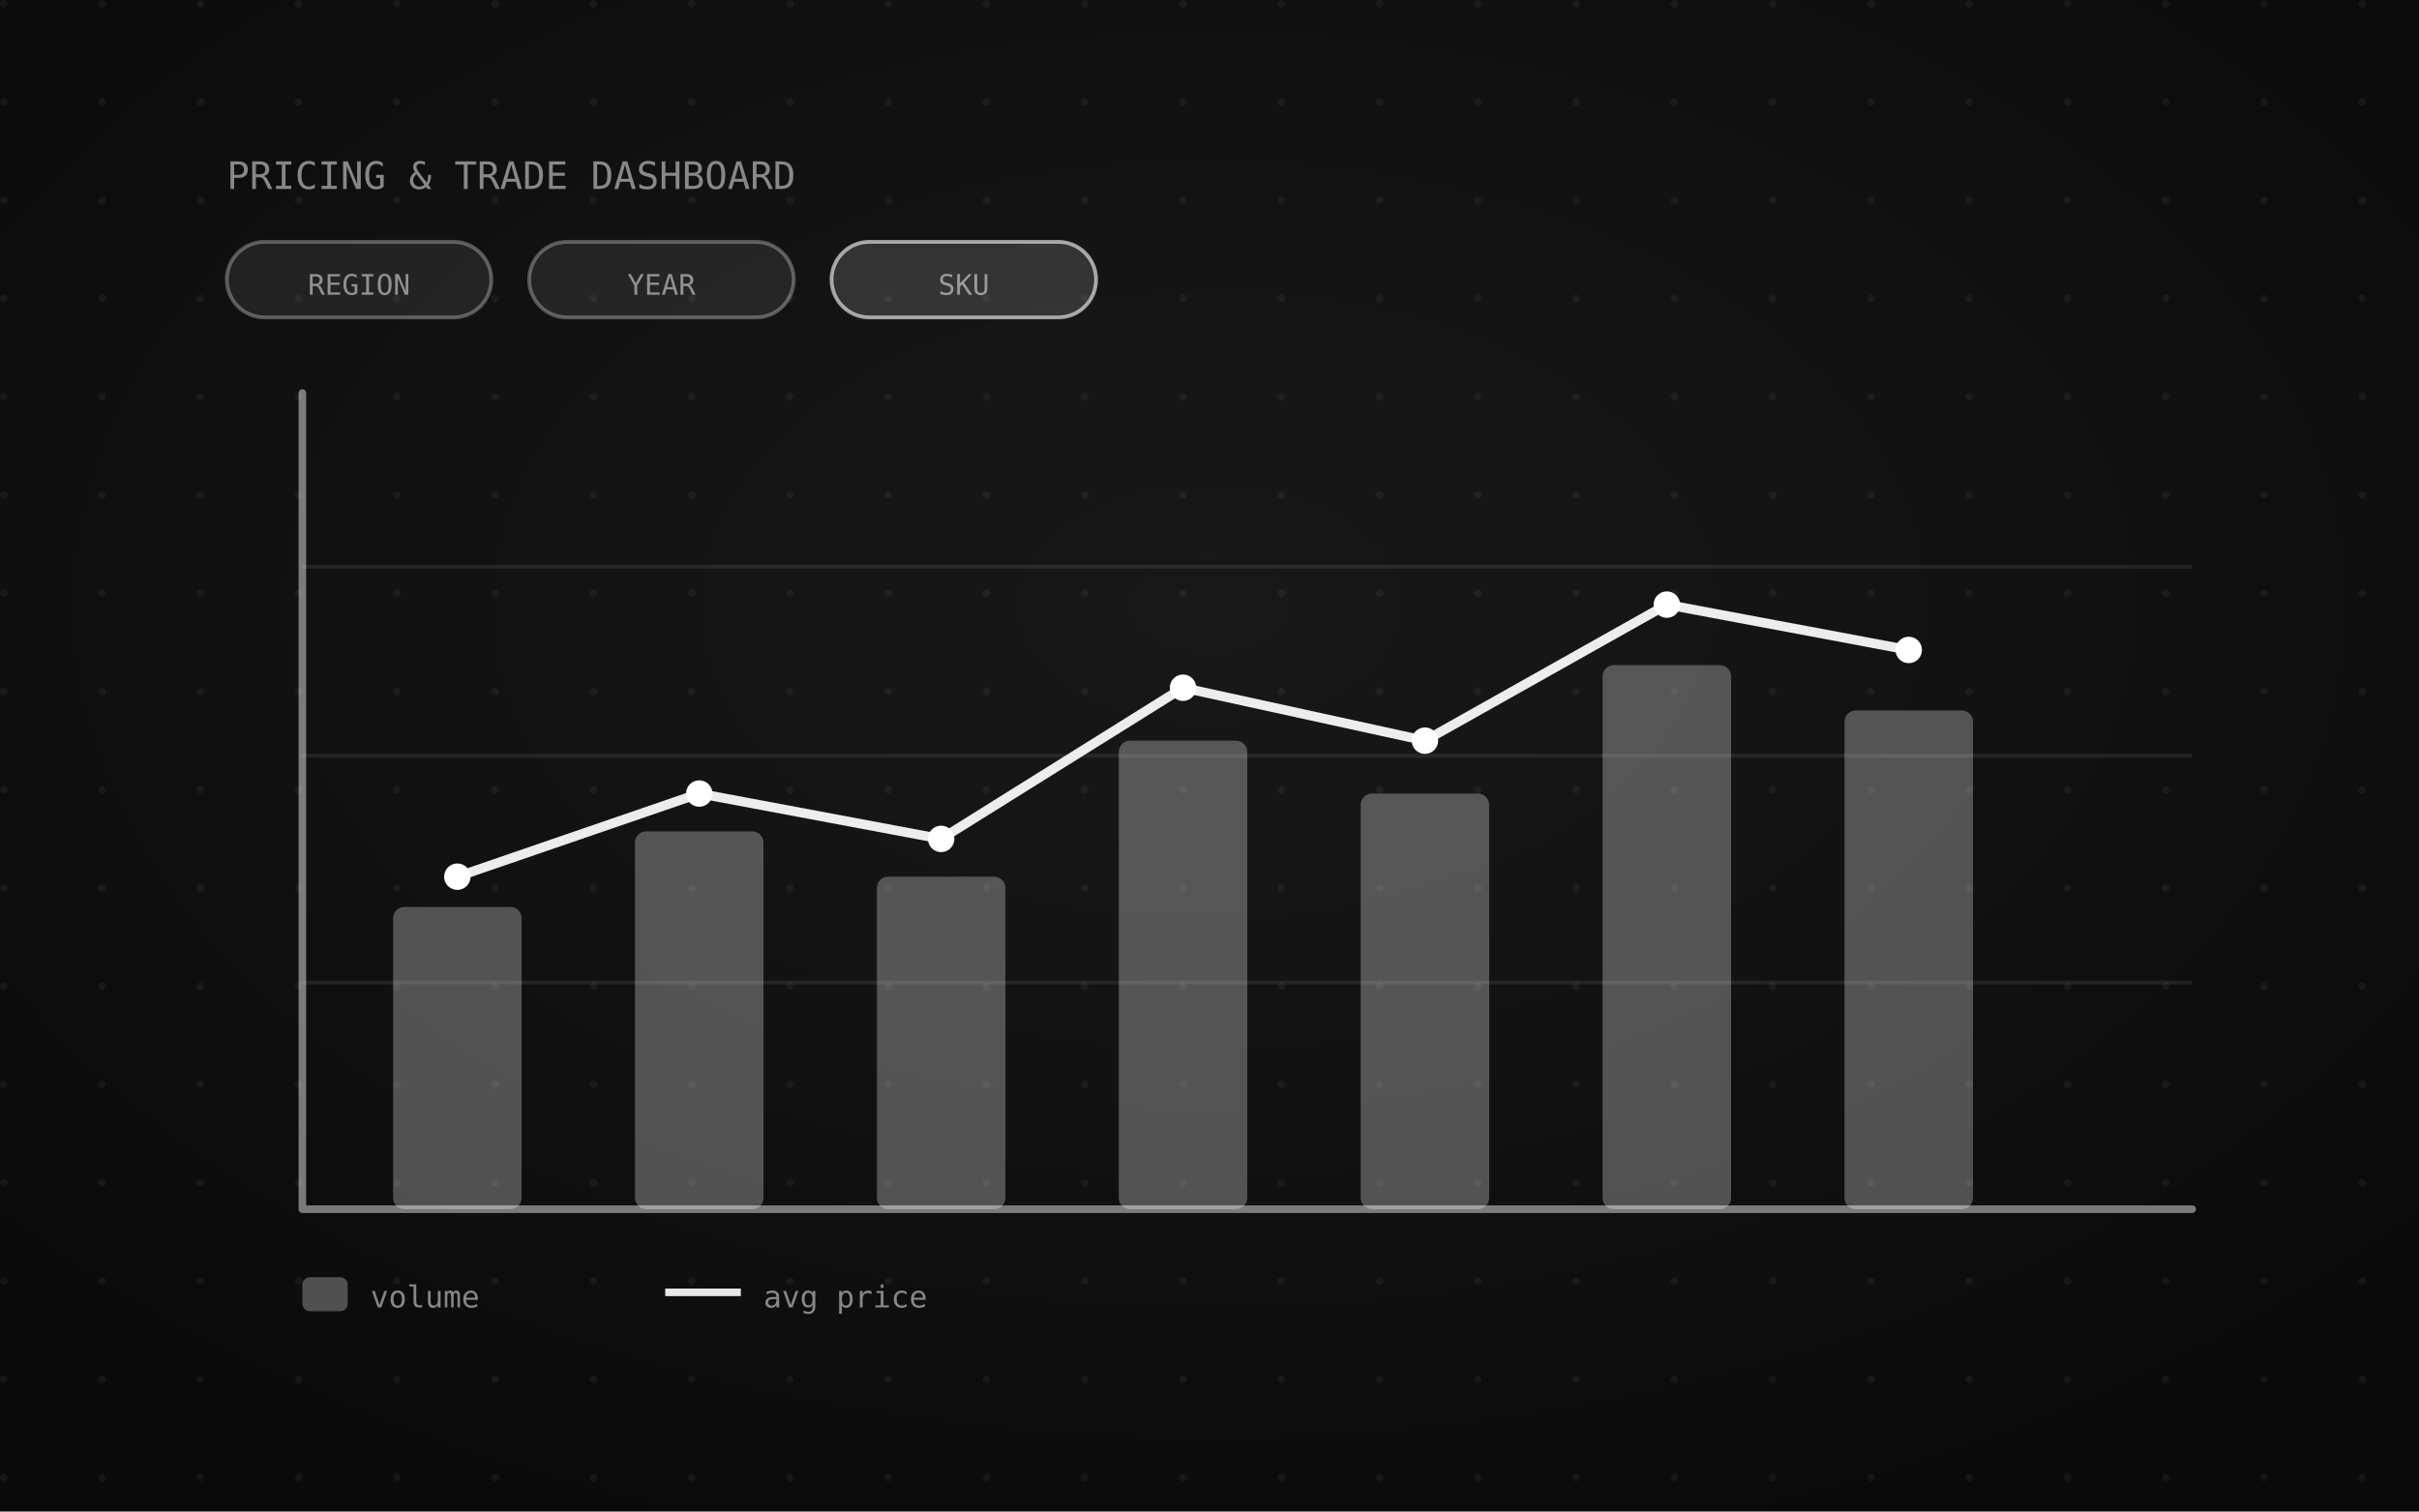
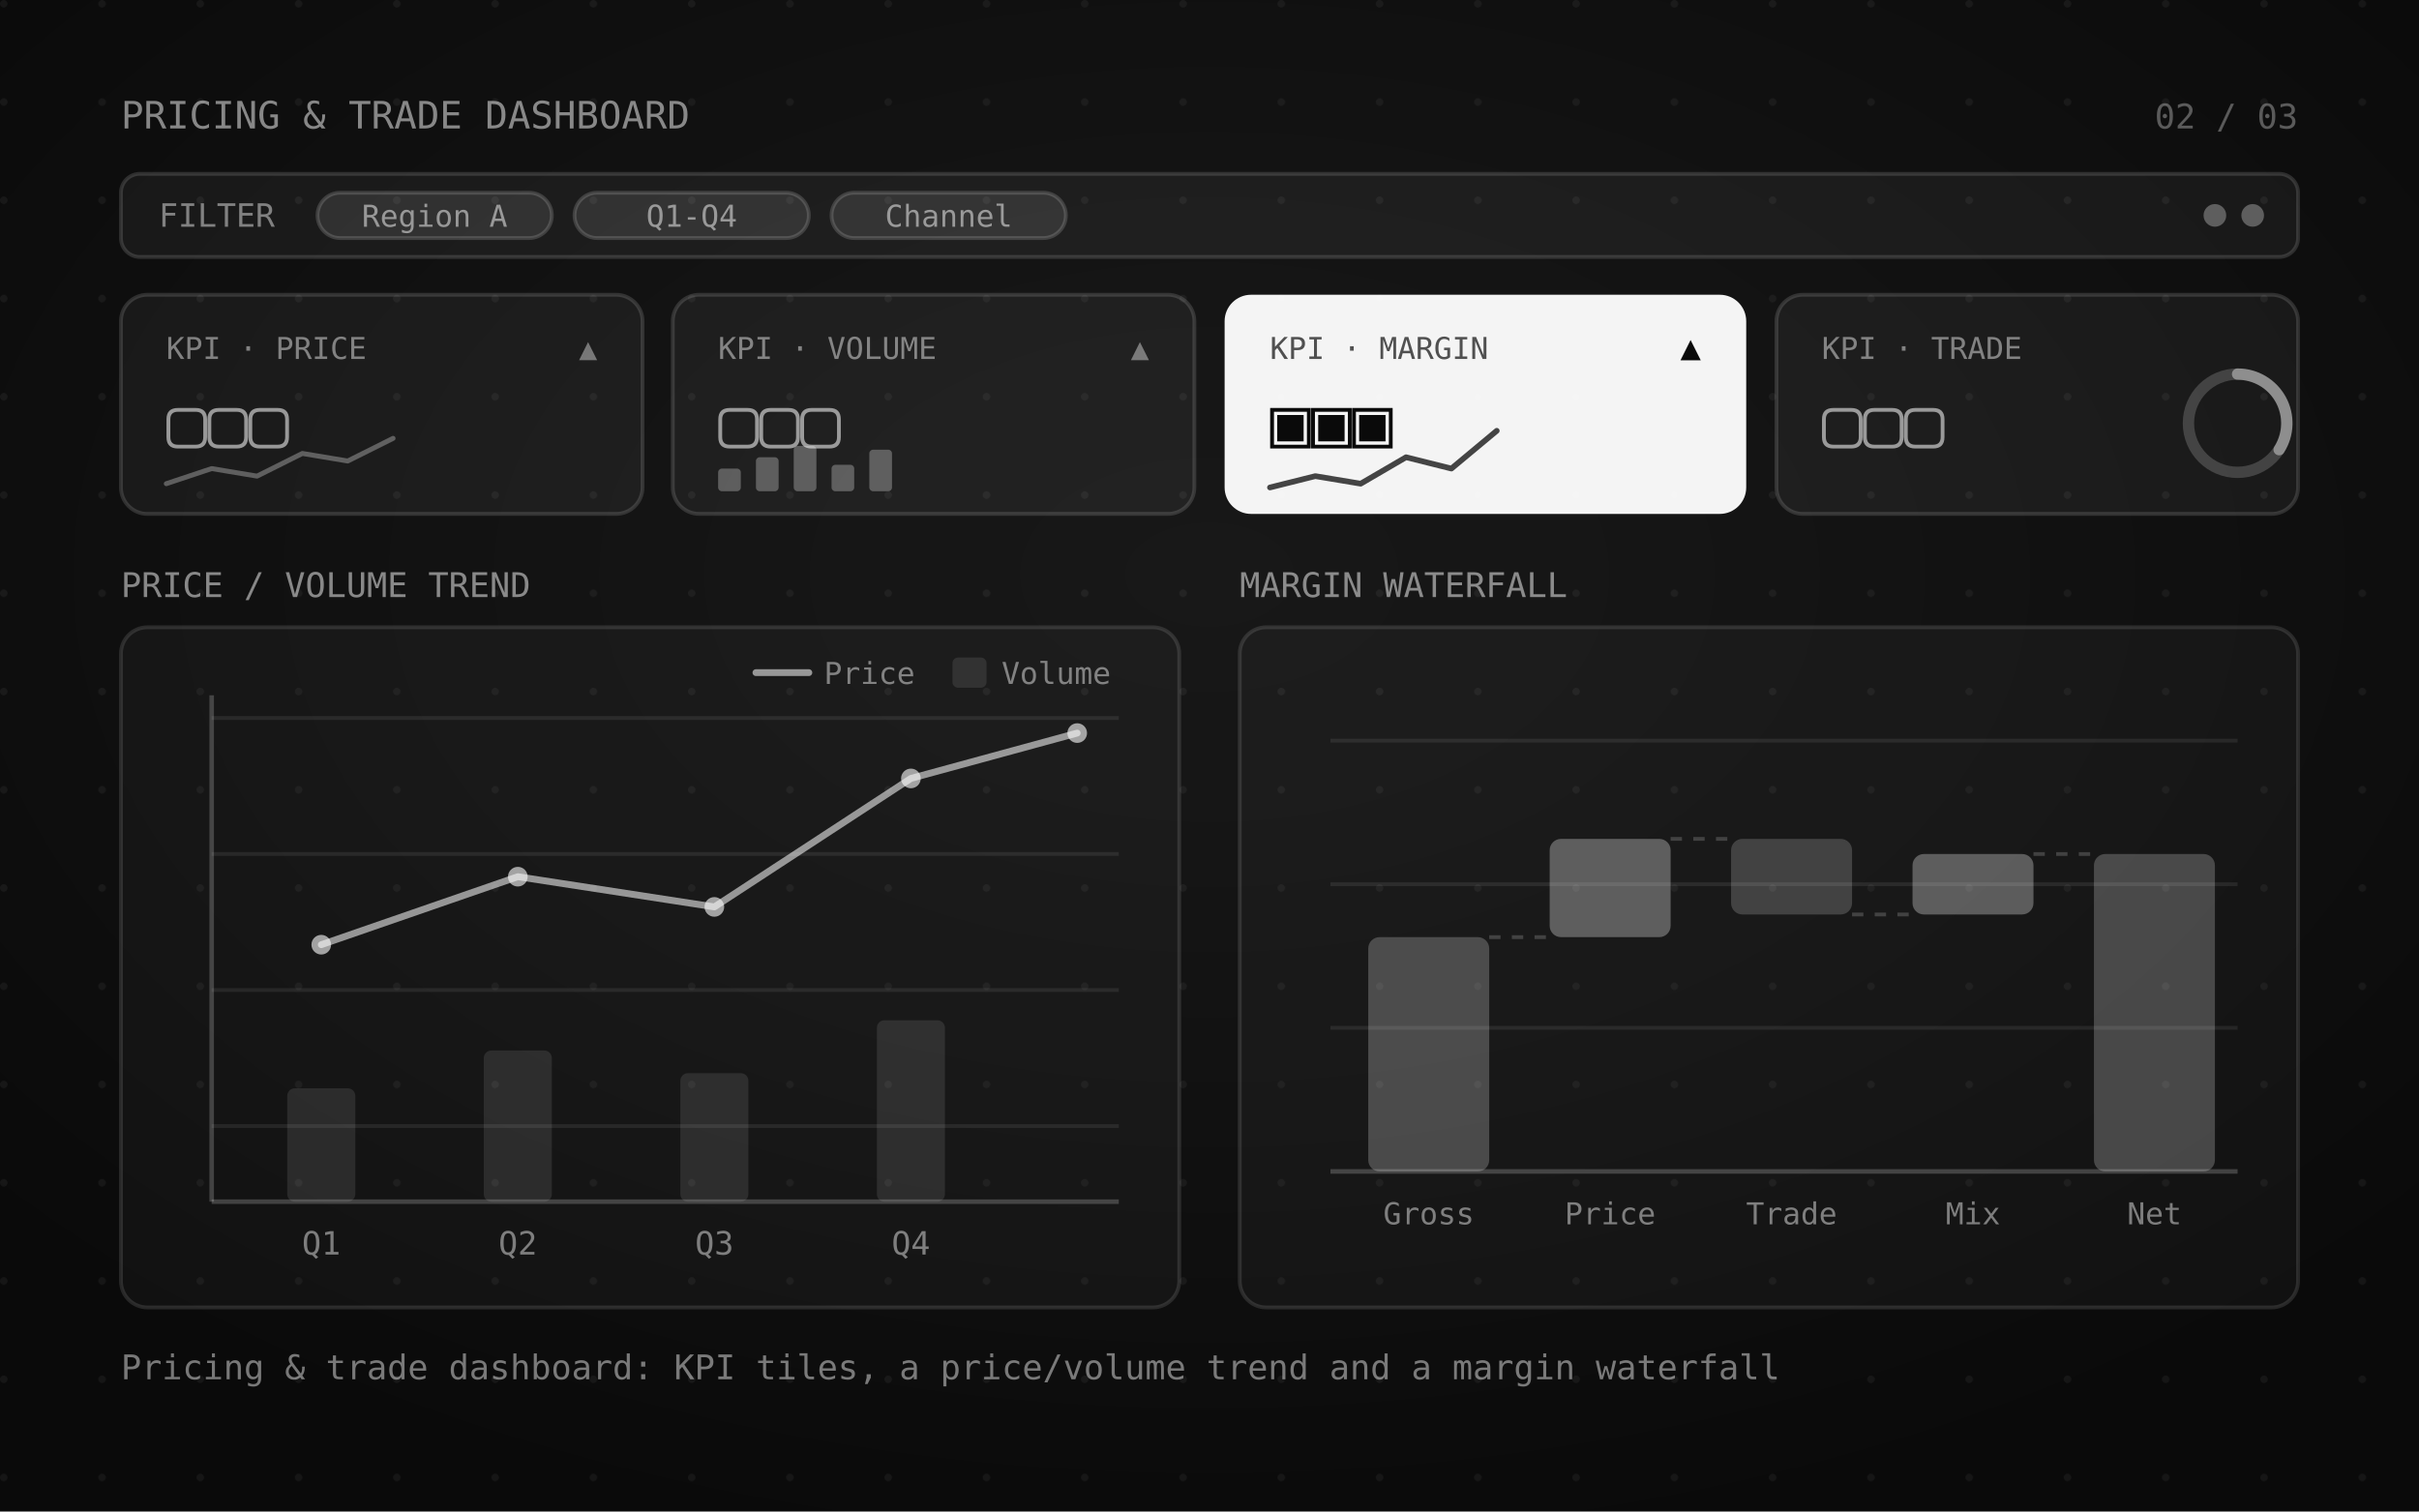
- <svg xmlns="http://www.w3.org/2000/svg" viewBox="0 0 640 400" role="img" aria-label="Pricing and trade dashboard: combined bar and line chart with filters">
+ <svg xmlns="http://www.w3.org/2000/svg" viewBox="0 0 640 400" role="img" aria-label="Pricing and trade dashboard mock: a row of KPI tiles with one emphasized, a price and volume trend line, and a margin waterfall">
  <defs>
-     <pattern id="co2" width="26" height="26" patternUnits="userSpaceOnUse">
+     <pattern id="g" width="26" height="26" patternUnits="userSpaceOnUse">
      <circle cx="1" cy="1" r="1" fill="#fff" fill-opacity="0.05" />
    </pattern>
-     <radialGradient id="co2v" cx="50%" cy="40%" r="66%">
+     <radialGradient id="gv" cx="50%" cy="38%" r="66%">
      <stop offset="0%" stop-color="#fff" stop-opacity="0.06" />
      <stop offset="100%" stop-color="#fff" stop-opacity="0" />
    </radialGradient>
  </defs>
  <rect width="640" height="400" fill="#0a0a0a" />
-   <rect width="640" height="400" fill="url(#co2)" />
-   <rect width="640" height="400" fill="url(#co2v)" />
-   <text x="60" y="50" font-family="'JetBrains Mono',monospace" font-size="10" fill="#fff" fill-opacity="0.5">PRICING &amp; TRADE DASHBOARD</text>
-   <g>
-     <rect x="60" y="64" width="70" height="20" rx="10" fill="#fff" fill-opacity="0.08" stroke="#fff" stroke-opacity="0.3" />
-     <rect x="140" y="64" width="70" height="20" rx="10" fill="#fff" fill-opacity="0.08" stroke="#fff" stroke-opacity="0.3" />
-     <rect x="220" y="64" width="70" height="20" rx="10" fill="#fff" fill-opacity="0.14" stroke="#fff" stroke-opacity="0.6" />
-   </g>
-   <g font-family="'JetBrains Mono',monospace" font-size="7.5" fill="#fff" fill-opacity="0.5" text-anchor="middle">
-     <text x="95" y="78">REGION</text>
-     <text x="175" y="78">YEAR</text>
-     <text x="255" y="78">SKU</text>
-   </g>
-   <path d="M80 320 H580 M80 320 V104" stroke="#fff" stroke-opacity="0.45" stroke-width="2" fill="none" stroke-linecap="round" />
-   <g stroke="#fff" stroke-opacity="0.08" stroke-width="1">
-     <path d="M80 260 H580" />
-     <path d="M80 200 H580" />
-     <path d="M80 150 H580" />
-   </g>
-   <g fill="#fff" fill-opacity="0.28">
-     <rect x="104" y="240" width="34" height="80" rx="3" />
-     <rect x="168" y="220" width="34" height="100" rx="3" />
-     <rect x="232" y="232" width="34" height="88" rx="3" />
-     <rect x="296" y="196" width="34" height="124" rx="3" />
-     <rect x="360" y="210" width="34" height="110" rx="3" />
-     <rect x="424" y="176" width="34" height="144" rx="3" />
-     <rect x="488" y="188" width="34" height="132" rx="3" />
-   </g>
-   <path d="M121 232 L 185 210 L 249 222 L 313 182 L 377 196 L 441 160 L 505 172" stroke="#fff" stroke-opacity="0.92" stroke-width="2.5" fill="none" stroke-linecap="round" stroke-linejoin="round" />
-   <g fill="#fff">
-     <circle cx="121" cy="232" r="3.5" />
-     <circle cx="185" cy="210" r="3.5" />
-     <circle cx="249" cy="222" r="3.5" />
-     <circle cx="313" cy="182" r="3.5" />
-     <circle cx="377" cy="196" r="3.5" />
-     <circle cx="441" cy="160" r="3.5" />
-     <circle cx="505" cy="172" r="3.5" />
-   </g>
-   <g font-family="'JetBrains Mono',monospace" font-size="8" fill="#fff" fill-opacity="0.5">
-     <rect x="80" y="338" width="12" height="9" rx="2" fill="#fff" fill-opacity="0.28" />
-     <text x="98" y="346">volume</text>
-     <line x1="176" y1="342" x2="196" y2="342" stroke="#fff" stroke-opacity="0.9" stroke-width="2" />
-     <text x="202" y="346">avg price</text>
-   </g>
+   <rect width="640" height="400" fill="url(#g)" />
+   <rect width="640" height="400" fill="url(#gv)" />
+   <text x="32" y="34" font-family="'JetBrains Mono',monospace" font-size="10" fill="#fff" fill-opacity="0.5">PRICING &amp; TRADE DASHBOARD</text>
+   <text x="608" y="34" text-anchor="end" font-family="'JetBrains Mono',monospace" font-size="9" fill="#fff" fill-opacity="0.32">02 / 03</text>
+   <rect x="32" y="46" width="576" height="22" rx="5" fill="#fff" fill-opacity="0.05" stroke="#fff" stroke-opacity="0.14" stroke-width="1" />
+   <text x="42" y="60" font-family="'JetBrains Mono',monospace" font-size="8.5" fill="#fff" fill-opacity="0.45">FILTER</text>
+   <rect x="84" y="51" width="62" height="12" rx="6" fill="#fff" fill-opacity="0.10" stroke="#fff" stroke-opacity="0.16" stroke-width="1" />
+   <text x="115" y="60" text-anchor="middle" font-family="'JetBrains Mono',monospace" font-size="8" fill="#fff" fill-opacity="0.5">Region A</text>
+   <rect x="152" y="51" width="62" height="12" rx="6" fill="#fff" fill-opacity="0.10" stroke="#fff" stroke-opacity="0.16" stroke-width="1" />
+   <text x="183" y="60" text-anchor="middle" font-family="'JetBrains Mono',monospace" font-size="8" fill="#fff" fill-opacity="0.5">Q1-Q4</text>
+   <rect x="220" y="51" width="62" height="12" rx="6" fill="#fff" fill-opacity="0.10" stroke="#fff" stroke-opacity="0.16" stroke-width="1" />
+   <text x="251" y="60" text-anchor="middle" font-family="'JetBrains Mono',monospace" font-size="8" fill="#fff" fill-opacity="0.5">Channel</text>
+   <circle cx="596" cy="57" r="3" fill="#fff" fill-opacity="0.3" />
+   <circle cx="586" cy="57" r="3" fill="#fff" fill-opacity="0.3" />
+   <rect x="32" y="78" width="138" height="58" rx="7" fill="#fff" fill-opacity="0.05" stroke="#fff" stroke-opacity="0.14" stroke-width="1" />
+   <text x="44" y="95" font-family="'JetBrains Mono',monospace" font-size="8" fill="#fff" fill-opacity="0.45">KPI · PRICE</text>
+   <text x="44" y="118" font-family="'JetBrains Mono',monospace" font-size="18" fill="#fff" fill-opacity="0.55">▢▢▢</text>
+   <polyline points="44,128 56,124 68,126 80,120 92,122 104,116" fill="none" stroke="#fff" stroke-opacity="0.3" stroke-width="1.3" stroke-linecap="round" stroke-linejoin="round" />
+   <text x="158" y="95" text-anchor="end" font-family="'JetBrains Mono',monospace" font-size="8" fill="#fff" fill-opacity="0.4">▲</text>
+   <rect x="178" y="78" width="138" height="58" rx="7" fill="#fff" fill-opacity="0.05" stroke="#fff" stroke-opacity="0.14" stroke-width="1" />
+   <text x="190" y="95" font-family="'JetBrains Mono',monospace" font-size="8" fill="#fff" fill-opacity="0.45">KPI · VOLUME</text>
+   <text x="190" y="118" font-family="'JetBrains Mono',monospace" font-size="18" fill="#fff" fill-opacity="0.55">▢▢▢</text>
+   <rect x="190" y="124" width="6" height="6" rx="1" fill="#fff" fill-opacity="0.28" />
+   <rect x="200" y="121" width="6" height="9" rx="1" fill="#fff" fill-opacity="0.28" />
+   <rect x="210" y="118" width="6" height="12" rx="1" fill="#fff" fill-opacity="0.28" />
+   <rect x="220" y="123" width="6" height="7" rx="1" fill="#fff" fill-opacity="0.28" />
+   <rect x="230" y="119" width="6" height="11" rx="1" fill="#fff" fill-opacity="0.28" />
+   <text x="304" y="95" text-anchor="end" font-family="'JetBrains Mono',monospace" font-size="8" fill="#fff" fill-opacity="0.4">▲</text>
+   <rect x="324" y="78" width="138" height="58" rx="7" fill="#fff" fill-opacity="0.95" />
+   <text x="336" y="95" font-family="'JetBrains Mono',monospace" font-size="8" fill="#0a0a0a" fill-opacity="0.7">KPI · MARGIN</text>
+   <text x="336" y="118" font-family="'JetBrains Mono',monospace" font-size="18" fill="#0a0a0a">▣▣▣</text>
+   <polyline points="336,129 348,126 360,128 372,121 384,124 396,114" fill="none" stroke="#0a0a0a" stroke-opacity="0.75" stroke-width="1.5" stroke-linecap="round" stroke-linejoin="round" />
+   <text x="450" y="95" text-anchor="end" font-family="'JetBrains Mono',monospace" font-size="9" fill="#0a0a0a">▲</text>
+   <rect x="470" y="78" width="138" height="58" rx="7" fill="#fff" fill-opacity="0.05" stroke="#fff" stroke-opacity="0.14" stroke-width="1" />
+   <text x="482" y="95" font-family="'JetBrains Mono',monospace" font-size="8" fill="#fff" fill-opacity="0.45">KPI · TRADE</text>
+   <text x="482" y="118" font-family="'JetBrains Mono',monospace" font-size="18" fill="#fff" fill-opacity="0.55">▢▢▢</text>
+   <circle cx="592" cy="112" r="13" fill="none" stroke="#fff" stroke-opacity="0.18" stroke-width="3" />
+   <path d="M 592 99 A 13 13 0 0 1 603 119" fill="none" stroke="#fff" stroke-opacity="0.4" stroke-width="3" stroke-linecap="round" />
+   <text x="32" y="158" font-family="'JetBrains Mono',monospace" font-size="9" fill="#fff" fill-opacity="0.5">PRICE / VOLUME TREND</text>
+   <rect x="32" y="166" width="280" height="180" rx="7" fill="#fff" fill-opacity="0.03" stroke="#fff" stroke-opacity="0.12" stroke-width="1" />
+   <line x1="56" y1="190" x2="296" y2="190" stroke="#fff" stroke-opacity="0.08" stroke-width="1" />
+   <line x1="56" y1="226" x2="296" y2="226" stroke="#fff" stroke-opacity="0.08" stroke-width="1" />
+   <line x1="56" y1="262" x2="296" y2="262" stroke="#fff" stroke-opacity="0.08" stroke-width="1" />
+   <line x1="56" y1="298" x2="296" y2="298" stroke="#fff" stroke-opacity="0.08" stroke-width="1" />
+   <line x1="56" y1="184" x2="56" y2="318" stroke="#fff" stroke-opacity="0.2" stroke-width="1.2" />
+   <line x1="56" y1="318" x2="296" y2="318" stroke="#fff" stroke-opacity="0.2" stroke-width="1.2" />
+   <rect x="76" y="288" width="18" height="30" rx="2" fill="#fff" fill-opacity="0.10" />
+   <rect x="128" y="278" width="18" height="40" rx="2" fill="#fff" fill-opacity="0.10" />
+   <rect x="180" y="284" width="18" height="34" rx="2" fill="#fff" fill-opacity="0.10" />
+   <rect x="232" y="270" width="18" height="48" rx="2" fill="#fff" fill-opacity="0.10" />
+   <polyline points="85,250 137,232 189,240 241,206 285,194" fill="none" stroke="#fff" stroke-opacity="0.55" stroke-width="1.8" stroke-linecap="round" stroke-linejoin="round" />
+   <circle cx="85" cy="250" r="2.6" fill="#fff" fill-opacity="0.6" />
+   <circle cx="137" cy="232" r="2.6" fill="#fff" fill-opacity="0.6" />
+   <circle cx="189" cy="240" r="2.6" fill="#fff" fill-opacity="0.6" />
+   <circle cx="241" cy="206" r="2.6" fill="#fff" fill-opacity="0.6" />
+   <circle cx="285" cy="194" r="2.6" fill="#fff" fill-opacity="0.6" />
+   <text x="85" y="332" text-anchor="middle" font-family="'JetBrains Mono',monospace" font-size="8.5" fill="#fff" fill-opacity="0.45">Q1</text>
+   <text x="137" y="332" text-anchor="middle" font-family="'JetBrains Mono',monospace" font-size="8.5" fill="#fff" fill-opacity="0.45">Q2</text>
+   <text x="189" y="332" text-anchor="middle" font-family="'JetBrains Mono',monospace" font-size="8.5" fill="#fff" fill-opacity="0.45">Q3</text>
+   <text x="241" y="332" text-anchor="middle" font-family="'JetBrains Mono',monospace" font-size="8.5" fill="#fff" fill-opacity="0.45">Q4</text>
+   <line x1="200" y1="178" x2="214" y2="178" stroke="#fff" stroke-opacity="0.55" stroke-width="1.8" stroke-linecap="round" />
+   <text x="218" y="181" font-family="'JetBrains Mono',monospace" font-size="8" fill="#fff" fill-opacity="0.45">Price</text>
+   <rect x="252" y="174" width="9" height="8" rx="1.5" fill="#fff" fill-opacity="0.10" />
+   <text x="265" y="181" font-family="'JetBrains Mono',monospace" font-size="8" fill="#fff" fill-opacity="0.45">Volume</text>
+   <text x="328" y="158" font-family="'JetBrains Mono',monospace" font-size="9" fill="#fff" fill-opacity="0.5">MARGIN WATERFALL</text>
+   <rect x="328" y="166" width="280" height="180" rx="7" fill="#fff" fill-opacity="0.03" stroke="#fff" stroke-opacity="0.12" stroke-width="1" />
+   <line x1="352" y1="196" x2="592" y2="196" stroke="#fff" stroke-opacity="0.08" stroke-width="1" />
+   <line x1="352" y1="234" x2="592" y2="234" stroke="#fff" stroke-opacity="0.08" stroke-width="1" />
+   <line x1="352" y1="272" x2="592" y2="272" stroke="#fff" stroke-opacity="0.08" stroke-width="1" />
+   <line x1="352" y1="310" x2="592" y2="310" stroke="#fff" stroke-opacity="0.2" stroke-width="1.2" />
+   <rect x="362" y="248" width="32" height="62" rx="3" fill="#fff" fill-opacity="0.22" />
+   <rect x="410" y="222" width="32" height="26" rx="3" fill="#fff" fill-opacity="0.3" />
+   <line x1="394" y1="248" x2="410" y2="248" stroke="#fff" stroke-opacity="0.18" stroke-width="1" stroke-dasharray="3 3" />
+   <rect x="458" y="222" width="32" height="20" rx="3" fill="#fff" fill-opacity="0.18" />
+   <line x1="442" y1="222" x2="458" y2="222" stroke="#fff" stroke-opacity="0.18" stroke-width="1" stroke-dasharray="3 3" />
+   <rect x="506" y="226" width="32" height="16" rx="3" fill="#fff" fill-opacity="0.3" />
+   <line x1="490" y1="242" x2="506" y2="242" stroke="#fff" stroke-opacity="0.18" stroke-width="1" stroke-dasharray="3 3" />
+   <rect x="554" y="226" width="32" height="84" rx="3" fill="#fff" fill-opacity="0.22" />
+   <line x1="538" y1="226" x2="554" y2="226" stroke="#fff" stroke-opacity="0.18" stroke-width="1" stroke-dasharray="3 3" />
+   <text x="378" y="324" text-anchor="middle" font-family="'JetBrains Mono',monospace" font-size="8" fill="#fff" fill-opacity="0.45">Gross</text>
+   <text x="426" y="324" text-anchor="middle" font-family="'JetBrains Mono',monospace" font-size="8" fill="#fff" fill-opacity="0.45">Price</text>
+   <text x="474" y="324" text-anchor="middle" font-family="'JetBrains Mono',monospace" font-size="8" fill="#fff" fill-opacity="0.45">Trade</text>
+   <text x="522" y="324" text-anchor="middle" font-family="'JetBrains Mono',monospace" font-size="8" fill="#fff" fill-opacity="0.45">Mix</text>
+   <text x="570" y="324" text-anchor="middle" font-family="'JetBrains Mono',monospace" font-size="8" fill="#fff" fill-opacity="0.45">Net</text>
+   <text x="32" y="365" font-family="'JetBrains Mono',monospace" font-size="9" fill="#fff" fill-opacity="0.45">Pricing &amp; trade dashboard: KPI tiles, a price/volume trend and a margin waterfall</text>
</svg>
